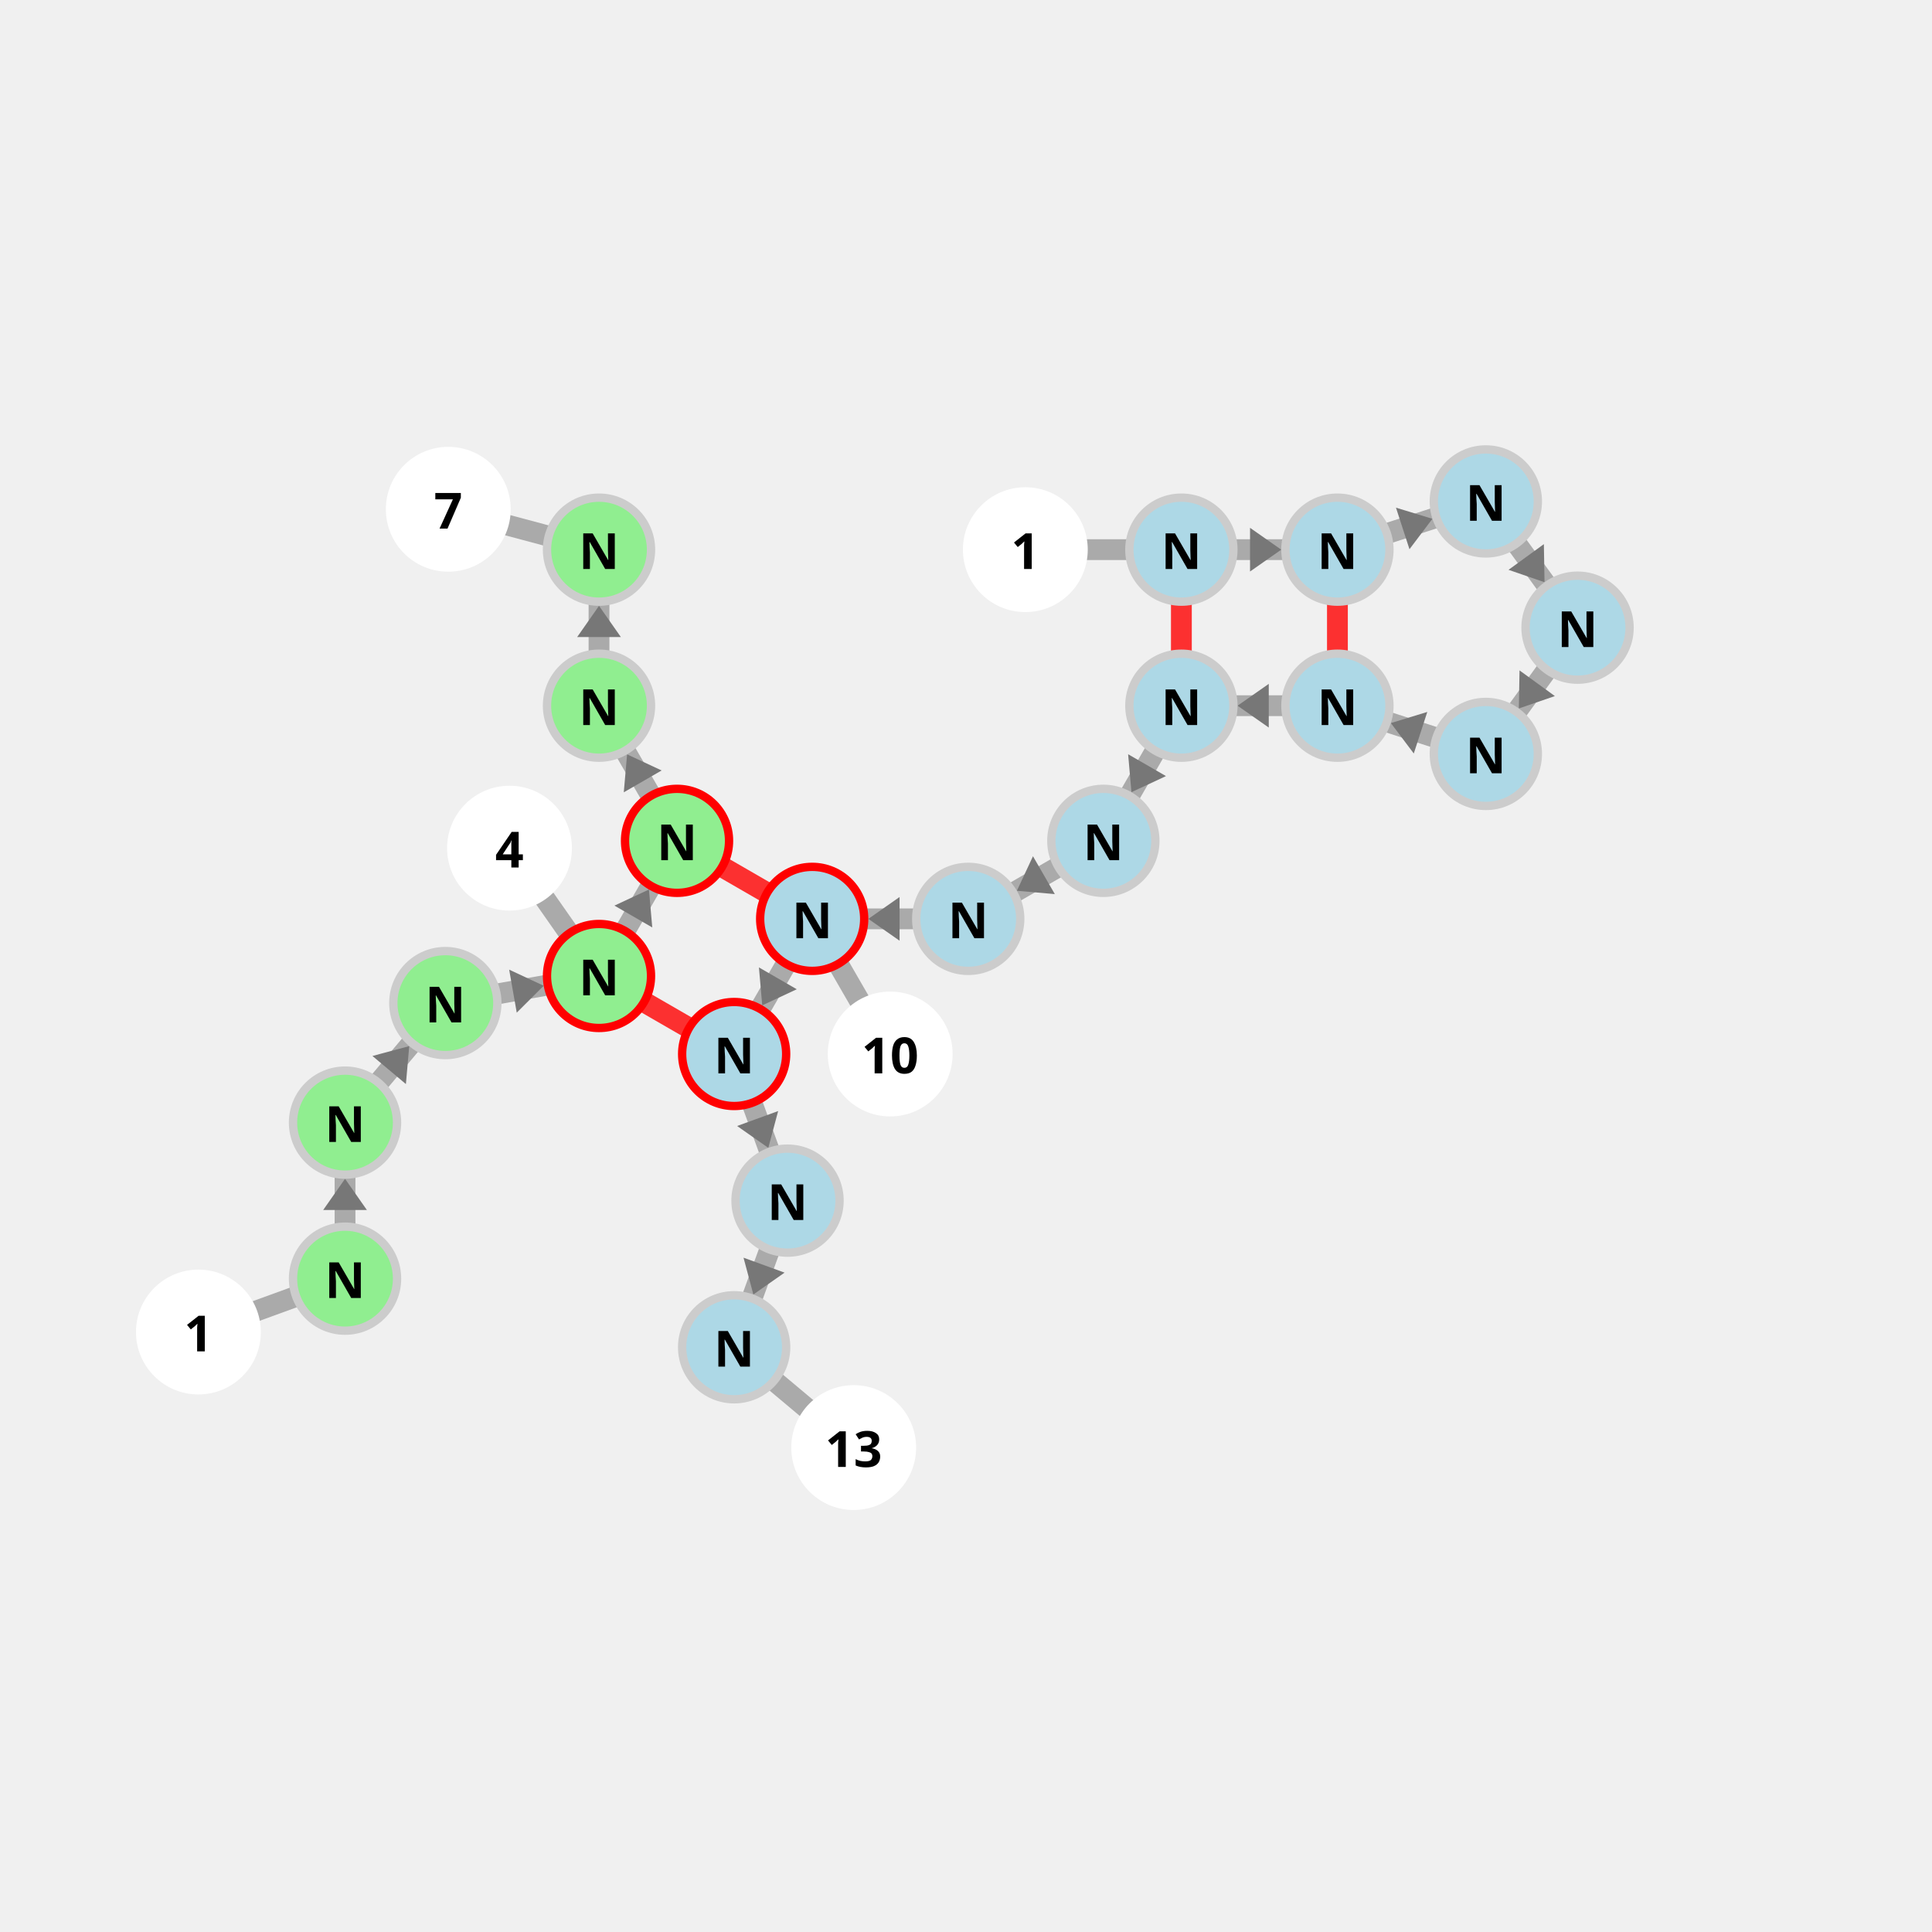
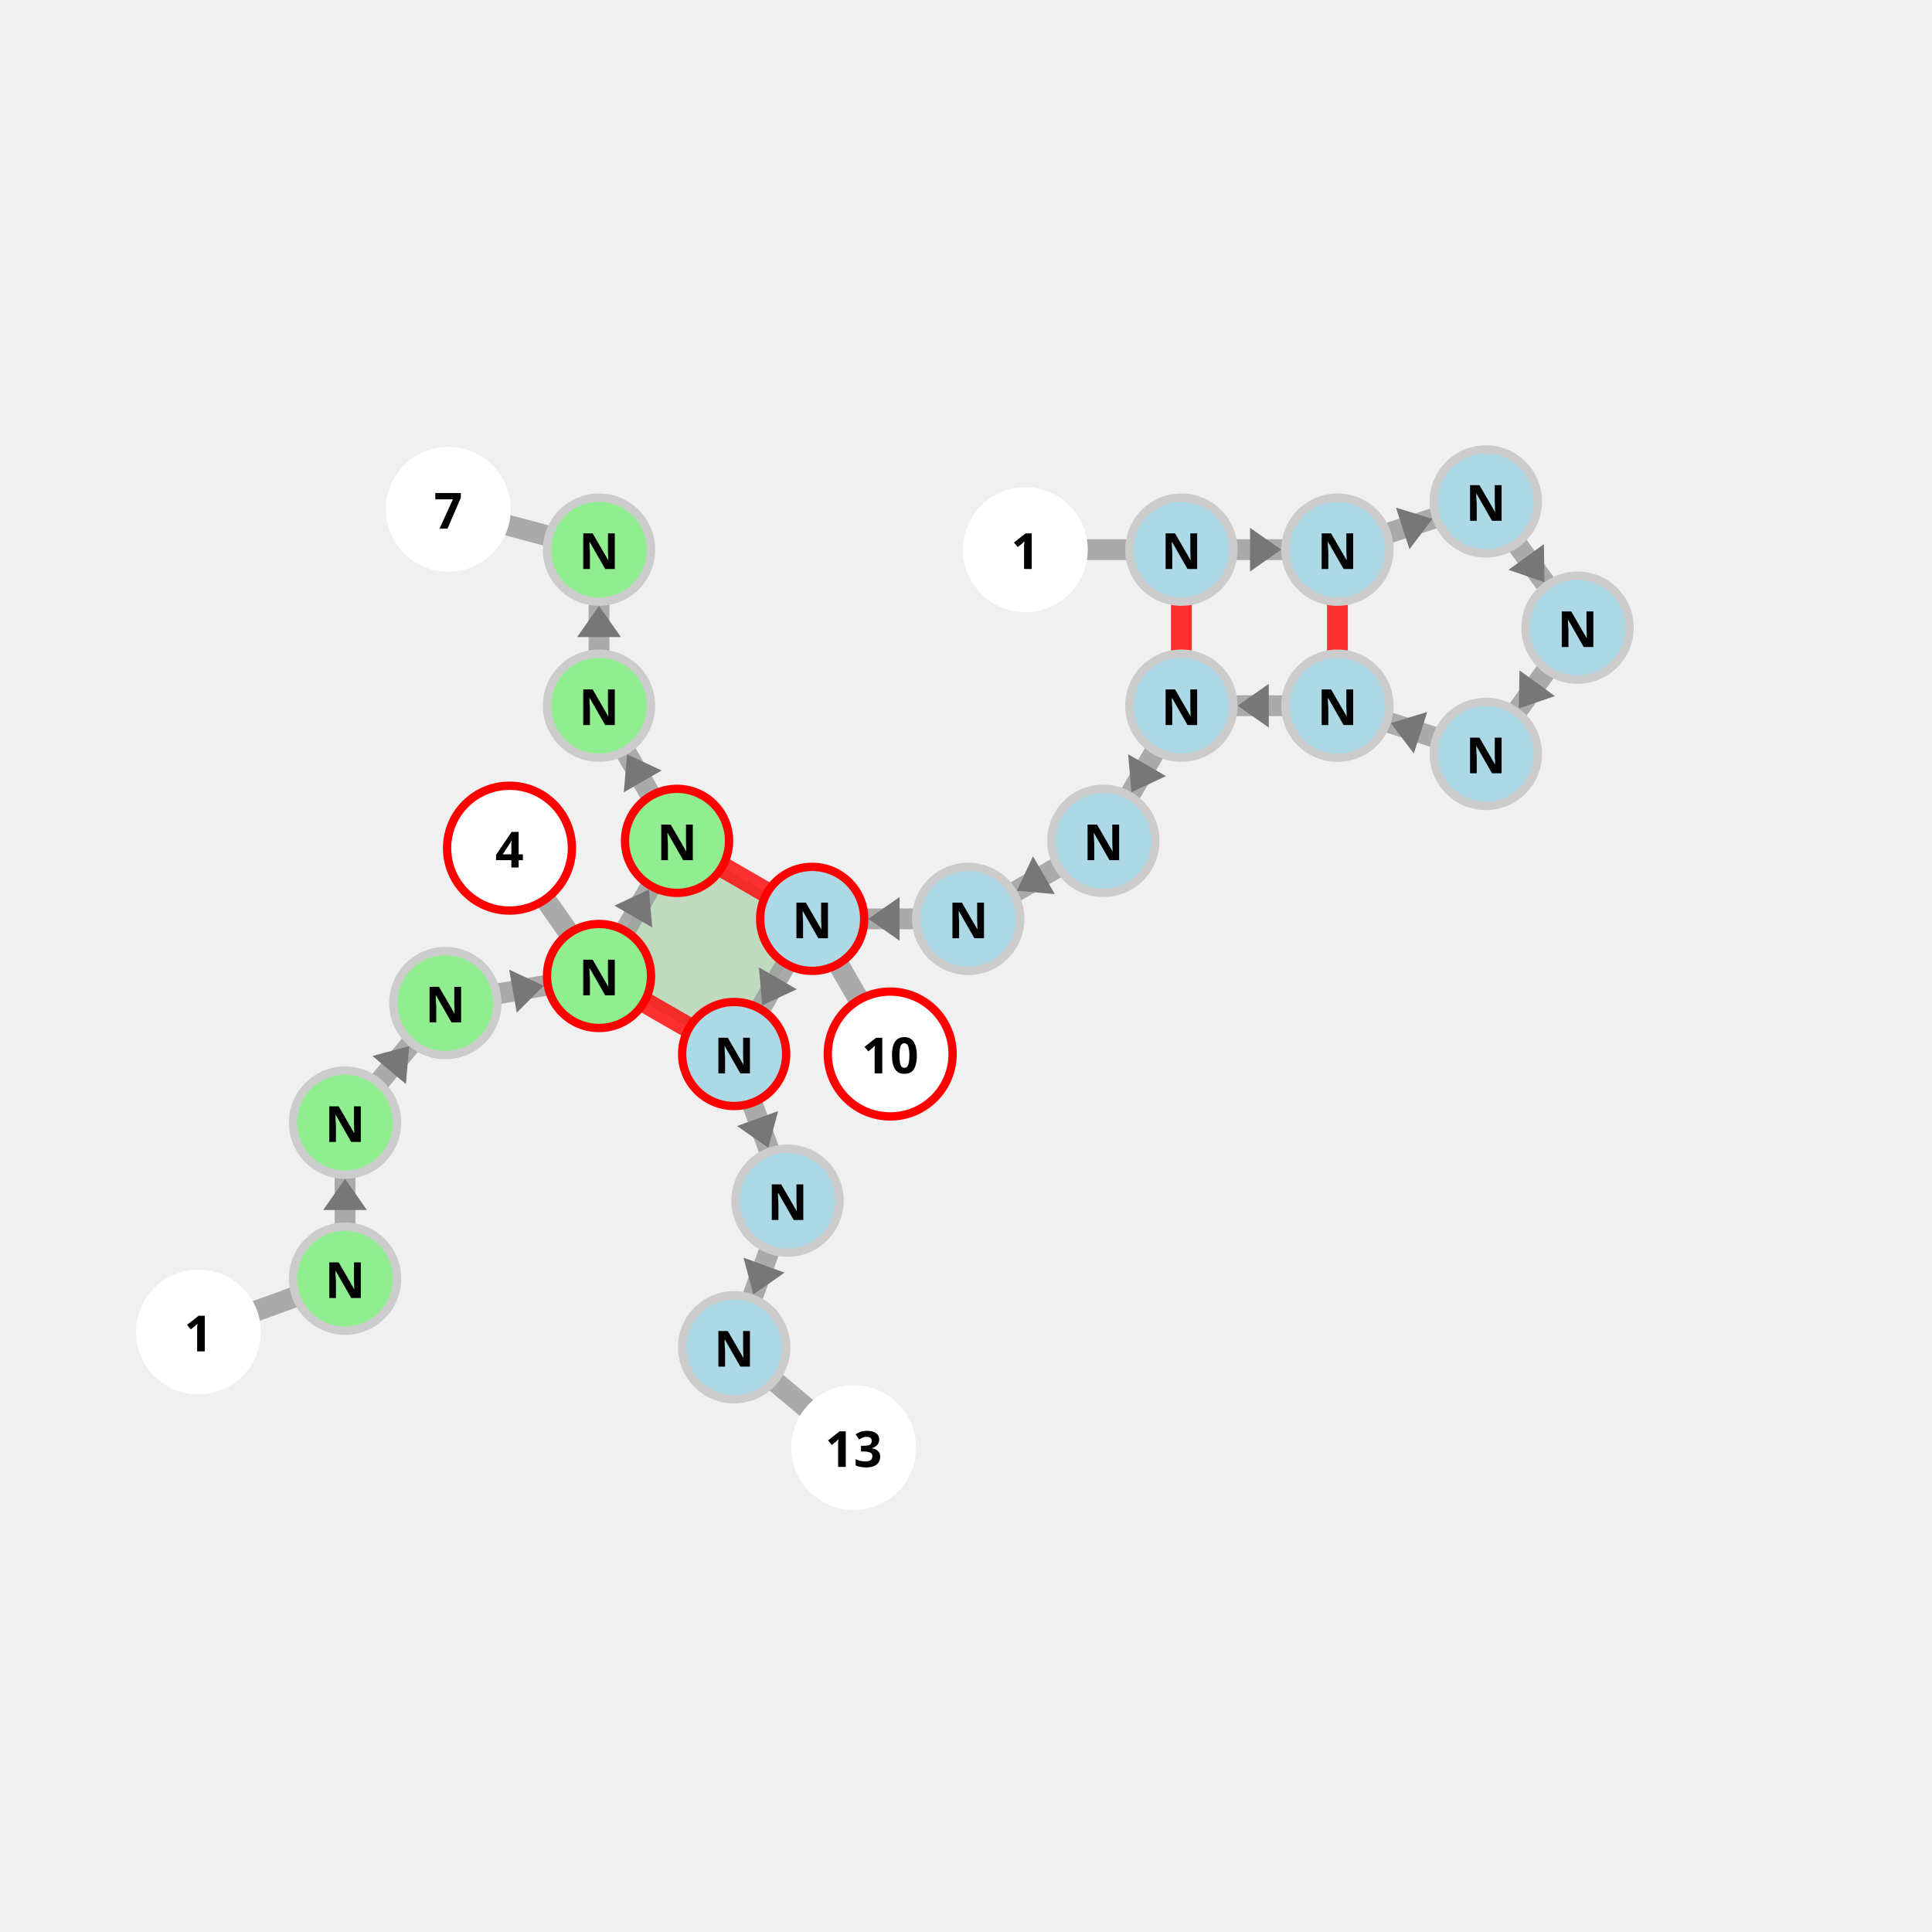
<svg xmlns="http://www.w3.org/2000/svg" viewBox="0 0 300 300">
  <style type="text/css">
 circle.fornac-node, polygon.fornac-node {
  stroke: #ccc;
  stroke-width: 0.8;
  opacity: 1;
  fill: white;
}

path.fornac-directionArrow {
  fill: #777;
  stroke: none;
  stroke-width: 0.8px;
}

g.fornac-plot {
    /* outline: 1px solid red; */
}

circle.fornac-node[base_type="a"] {
  fill: #dbdb8d;
}

circle.fornac-node[base_type="c"] {
  fill: #98df8a;
}

circle.fornac-node[base_type="g"] {
  fill: #ff9896;
}

circle.fornac-node[base_type="u"], circle.fornac-node[base_type="t"] {
  fill: #aec7e8;
}

.fornac-node &gt; text {
     pointer-events: none;
 }

circle.fornac-node[node_type="label"] {
    stroke: transparent;
    stroke-width: 0;
    fill: white;
    display: inline;
}

circle.fornac-node[node_type="protein"] {
    fill: gray;
    fill-opacity: 0.5;
    stroke-width: 4;
}

.fornac-selectedNode &gt; circle.fornac-node {
    stroke: red;
}

text.fornac-nodeLabel {
    font-weight: bold;
    font-family: Tahoma, Geneva, sans-serif;
    font-size: 0.4em;
    color: rgb(100,100,100);
    text-anchor: middle;
    alignment-baseline: middle;
    dominant-baseline: central;
    pointer-events: none;
    -webkit-touch-callout: none;
    -webkit-user-select: none;
    -khtml-user-select: none;
    -moz-user-select: none;
    -ms-user-select: none;
    user-select: none;
}

line.fornac-link {
  stroke: #999;
  stroke-opacity: 0.8;
  stroke-width: 2;
}

line.fornac-link[link_type="pseudoknot"] {
    stroke: red;
}

line.fornac-link[link_type="basepair"] {
  stroke: red;
}

line.fornac-link[link_type="intermolecule"] {
  stroke: blue;
}

line.fornac-link[link_type="chain_chain"] {
  stroke-dasharray: 3,3;
}

line.fornac-link[link_type="fake"] {
  stroke: green;
}

text.fornac-plotLabel {
    font-family: Tahoma, Geneva, sans-serif;
    font-weight: bolder;
    font-size: 1.2em;
    fill: rgba(200, 200, 200, 0.5);
    text-anchor: middle;
    alignment-baseline: central;
}

.fornac-transparent {
    fill: transparent;
    stroke-width: 0;
    stroke-opacity: 0;
    opacity: 0;
    visibility: hidden;
    pointer-events: none;
}

.fornac-dragLine {
  stroke: #999;
  stroke-width: 2;
  pointer-events: none;
}

.fornac-mouseEventHelper &gt; .extent {
  fill-opacity: .1;
  stroke: #fff;
  shape-rendering: crispEdges;
}

.d3-context-menu {
	position: absolute;
	display: none;
	background-color: #f2f2f2;
	border-radius: 4px;

	font-family: Arial, sans-serif;
	font-size: 14px;
	min-width: 150px;
	border: 1px solid #d4d4d4;

	z-index:1200;
}

.d3-context-menu ul {
	list-style-type: none;
	margin: 4px 0px;
	padding: 0px;
	cursor: default;
}

.d3-context-menu ul li {
	padding: 4px 16px;

	-webkit-touch-callout: none; /* iOS Safari */
	-webkit-user-select: none;   /* Chrome/Safari/Opera */
	-khtml-user-select: none;    /* Konqueror */
	-moz-user-select: none;      /* Firefox */
	-ms-user-select: none;       /* Internet Explorer/Edge */
	user-select: none;
}

.d3-context-menu ul li:hover {
	background-color: #4677f8;
	color: #fefefe;
}

.d3-context-menu-selected {
	background-color: #4677f8;
	color: #fefefe;
}

/*
	Header
*/

.d3-context-menu ul li.is-header
.d3-context-menu ul li.is-header:hover {
	background-color: #f2f2f2;
	color: #444;
	font-weight: bold;
	font-style: italic;
}

/*
	Disabled
*/

.d3-context-menu ul li.is-disabled
.d3-context-menu ul li.is-disabled:hover {
	background-color: #f2f2f2;
	color: #888;
	cursor: not-allowed;
}

/*
	Divider
*/

.d3-context-menu ul li.is-divider {
	padding: 0px 0px;
}

.d3-context-menu ul li.is-divider:hover {
	background-color: #f2f2f2;
}

.d3-context-menu ul hr {
	border: 0;
    height: 0;
    border-top: 1px solid rgba(0, 0, 0, 0.1);
    border-bottom: 1px solid rgba(255, 255, 255, 0.3);
}

/*# sourceMappingURL=fornac.css.map*/ 
</style>
  <g class="fornac-plot" transform="translate(21.90713,-76.18627)scale(1.615371,1.615371)">
+     <polyline points="64.51,135.49 57.01,148.481 44.019,140.981 51.519,127.99 " style="fill:green;opacity:0.2" />
    <g class="fornac-links">
      <line class="link fornac-link" x1="100" y1="100" x2="100" y2="115" link_type="basepair" pointer-events="all" />
      <line class="link fornac-link" x1="115" y1="100" x2="115" y2="115" link_type="basepair" pointer-events="all" />
      <line class="link fornac-link" x1="100" y1="100" x2="115" y2="100" link_type="backbone" pointer-events="all" />
      <line class="link fornac-link" x1="115" y1="100" x2="129.266" y2="95.365" link_type="backbone" pointer-events="all" />
      <line class="link fornac-link" x1="129.266" y1="95.365" x2="138.083" y2="107.5" link_type="backbone" pointer-events="all" />
      <line class="link fornac-link" x1="138.083" y1="107.5" x2="129.266" y2="119.635" link_type="backbone" pointer-events="all" />
      <line class="link fornac-link" x1="129.266" y1="119.635" x2="115" y2="115" link_type="backbone" pointer-events="all" />
      <line class="link fornac-link" x1="115" y1="115" x2="100" y2="115" link_type="backbone" pointer-events="all" />
      <line class="link fornac-link" x1="100" y1="115" x2="92.5" y2="127.99" link_type="backbone" pointer-events="all" />
      <line class="link fornac-link" x1="92.5" y1="127.99" x2="79.51" y2="135.49" link_type="backbone" pointer-events="all" />
      <line class="link fornac-link" x1="64.51" y1="135.49" x2="51.519" y2="127.99" link_type="basepair" pointer-events="all" />
      <line class="link fornac-link" x1="79.51" y1="135.49" x2="64.51" y2="135.49" link_type="backbone" pointer-events="all" />
      <line class="link fornac-link" x1="57.01" y1="148.481" x2="44.019" y2="140.981" link_type="basepair" pointer-events="all" />
      <line class="link fornac-link" x1="64.51" y1="135.49" x2="57.01" y2="148.481" link_type="backbone" pointer-events="all" />
      <line class="link fornac-link" x1="57.01" y1="148.481" x2="62.14" y2="162.576" link_type="backbone" pointer-events="all" />
      <line class="link fornac-link" x1="62.14" y1="162.576" x2="57.01" y2="176.672" link_type="backbone" pointer-events="all" />
      <line class="link fornac-link" x1="19.605" y1="170.076" x2="19.605" y2="155.076" link_type="backbone" pointer-events="all" />
      <line class="link fornac-link" x1="19.605" y1="155.076" x2="29.247" y2="143.585" link_type="backbone" pointer-events="all" />
      <line class="link fornac-link" x1="29.247" y1="143.585" x2="44.019" y2="140.981" link_type="backbone" pointer-events="all" />
      <line class="link fornac-link" x1="44.019" y1="140.981" x2="51.519" y2="127.99" link_type="backbone" pointer-events="all" />
      <line class="link fornac-link" x1="51.519" y1="127.99" x2="44.019" y2="115" link_type="backbone" pointer-events="all" />
      <line class="link fornac-link" x1="44.019" y1="115" x2="44.019" y2="100" link_type="backbone" pointer-events="all" />
      <line class="link fornac-link" x1="100" y1="100" x2="85" y2="100" link_type="label_link" pointer-events="all" />
      <line class="link fornac-link" x1="115" y1="100" x2="112.653" y2="85.185" link_type="label_link" pointer-events="all" style="display:none" />
      <line class="link fornac-link" x1="129.266" y1="95.365" x2="133.901" y2="81.099" link_type="label_link" pointer-events="all" style="display:none" />
      <line class="link fornac-link" x1="138.083" y1="107.5" x2="153.083" y2="107.5" link_type="label_link" pointer-events="all" style="display:none" />
      <line class="link fornac-link" x1="129.266" y1="119.635" x2="133.901" y2="133.901" link_type="label_link" pointer-events="all" style="display:none" />
      <line class="link fornac-link" x1="115" y1="115" x2="112.653" y2="129.815" link_type="label_link" pointer-events="all" style="display:none" />
      <line class="link fornac-link" x1="100" y1="115" x2="107.5" y2="127.99" link_type="label_link" pointer-events="all" style="display:none" />
      <line class="link fornac-link" x1="92.5" y1="127.99" x2="103.107" y2="138.597" link_type="label_link" pointer-events="all" style="display:none" />
      <line class="link fornac-link" x1="79.51" y1="135.49" x2="83.392" y2="149.979" link_type="label_link" pointer-events="all" style="display:none" />
      <line class="link fornac-link" x1="64.51" y1="135.49" x2="72.01" y2="148.481" link_type="label_link" pointer-events="all" />
      <line class="link fornac-link" x1="57.01" y1="148.481" x2="71.953" y2="149.788" link_type="label_link" pointer-events="all" style="display:none" />
      <line class="link fornac-link" x1="62.14" y1="162.576" x2="77.14" y2="162.576" link_type="label_link" pointer-events="all" style="display:none" />
      <line class="link fornac-link" x1="57.01" y1="176.672" x2="68.5" y2="186.313" link_type="label_link" pointer-events="all" />
      <line class="link fornac-link" x1="44.019" y1="184.172" x2="46.624" y2="198.944" link_type="label_link" pointer-events="all" style="display:none" />
      <line class="link fornac-link" x1="29.247" y1="181.567" x2="21.747" y2="194.557" link_type="label_link" pointer-events="all" style="display:none" />
      <line class="link fornac-link" x1="19.605" y1="170.076" x2="5.51" y2="175.206" link_type="label_link" pointer-events="all" />
      <line class="link fornac-link" x1="19.605" y1="155.076" x2="5.51" y2="149.946" link_type="label_link" pointer-events="all" style="display:none" />
      <line class="link fornac-link" x1="29.247" y1="143.585" x2="21.747" y2="130.595" link_type="label_link" pointer-events="all" style="display:none" />
      <line class="link fornac-link" x1="44.019" y1="140.981" x2="35.416" y2="128.693" link_type="label_link" pointer-events="all" />
      <line class="link fornac-link" x1="51.519" y1="127.99" x2="36.519" y2="127.99" link_type="label_link" pointer-events="all" style="display:none" />
      <line class="link fornac-link" x1="44.019" y1="115" x2="29.53" y2="118.882" link_type="label_link" pointer-events="all" style="display:none" />
      <line class="link fornac-link" x1="44.019" y1="100" x2="29.53" y2="96.118" link_type="label_link" pointer-events="all" />
    </g>
    <g class="fornac-nodes">
      <g class="gnode" struct_name="empty" transform="translate(100,100)" num="n1" rnum="n22">
        <path class="fornac-directionArrow" node_num="1" />
        <circle class="fornac-node" node_type="nucleotide" node_num="1" r="5" style="fill: lightblue;" />
        <text class="fornac-nodeLabel" label_type="nucleotide">N</text>
      </g>
      <g class="gnode" struct_name="empty" transform="translate(115,100)" num="n2" rnum="n21">
        <path class="fornac-directionArrow" node_num="2" d="M-8.4,-2.1L-5.4,0L-8.4,2.1" />
        <circle class="fornac-node" node_type="nucleotide" node_num="2" r="5" style="fill: lightblue;" />
        <text class="fornac-nodeLabel" label_type="nucleotide">N</text>
      </g>
      <g class="gnode" struct_name="empty" transform="translate(129.2658,95.36475)" num="n3" rnum="n20">
        <path class="fornac-directionArrow" node_num="3" d="M-8.638,0.599L-5.136,1.669L-7.34,4.593" />
        <circle class="fornac-node" node_type="nucleotide" node_num="3" r="5" style="fill: lightblue;" />
        <text class="fornac-nodeLabel" label_type="nucleotide">N</text>
      </g>
      <g class="gnode" struct_name="empty" transform="translate(138.0826,107.5)" num="n4" rnum="n19">
        <path class="fornac-directionArrow" node_num="4" d="M-3.238,-8.03L-3.174,-4.369L-6.636,-5.561" />
        <circle class="fornac-node" node_type="nucleotide" node_num="4" r="5" style="fill: lightblue;" />
        <text class="fornac-nodeLabel" label_type="nucleotide">N</text>
      </g>
      <g class="gnode" struct_name="empty" transform="translate(129.2658,119.6353)" num="n5" rnum="n18">
        <path class="fornac-directionArrow" node_num="5" d="M6.636,-5.561L3.174,-4.369L3.238,-8.03" />
        <circle class="fornac-node" node_type="nucleotide" node_num="5" r="5" style="fill: lightblue;" />
        <text class="fornac-nodeLabel" label_type="nucleotide">N</text>
      </g>
      <g class="gnode" struct_name="empty" transform="translate(115,115)" num="n6" rnum="n17">
        <path class="fornac-directionArrow" node_num="6" d="M7.34,4.593L5.136,1.669L8.638,0.599" />
        <circle class="fornac-node" node_type="nucleotide" node_num="6" r="5" style="fill: lightblue;" />
        <text class="fornac-nodeLabel" label_type="nucleotide">N</text>
      </g>
      <g class="gnode" struct_name="empty" transform="translate(100,115)" num="n7" rnum="n16">
        <path class="fornac-directionArrow" node_num="7" d="M8.4,2.1L5.4,0L8.4,-2.1" />
        <circle class="fornac-node" node_type="nucleotide" node_num="7" r="5" style="fill: lightblue;" />
        <text class="fornac-nodeLabel" label_type="nucleotide">N</text>
      </g>
      <g class="gnode" struct_name="empty" transform="translate(92.5,127.9904)" num="n8" rnum="n15">
        <path class="fornac-directionArrow" node_num="8" d="M6.019,-6.225L2.7,-4.677L2.381,-8.325" />
        <circle class="fornac-node" node_type="nucleotide" node_num="8" r="5" style="fill: lightblue;" />
        <text class="fornac-nodeLabel" label_type="nucleotide">N</text>
      </g>
      <g class="gnode" struct_name="empty" transform="translate(79.50962,135.4904)" num="n9" rnum="n14">
        <path class="fornac-directionArrow" node_num="9" d="M8.325,-2.381L4.677,-2.7L6.225,-6.019" />
        <circle class="fornac-node" node_type="nucleotide" node_num="9" r="5" style="fill: lightblue;" />
        <text class="fornac-nodeLabel" label_type="nucleotide">N</text>
      </g>
      <g class="gnode" struct_name="empty" transform="translate(64.50962,135.4904)" num="n10" rnum="n13">
        <path class="fornac-directionArrow" node_num="10" d="M8.4,2.1L5.4,-1.0231815394945444e-14L8.4,-2.1" />
        <circle class="fornac-node" node_type="nucleotide" node_num="10" r="5" style="fill: lightblue;stroke: red;" />
        <text class="fornac-nodeLabel" label_type="nucleotide">N</text>
      </g>
      <g class="gnode" struct_name="empty" transform="translate(57.00962,148.4808)" num="n11" rnum="n12">
        <path class="fornac-directionArrow" node_num="11" d="M6.019,-6.225L2.7,-4.677L2.381,-8.325" />
        <circle class="fornac-node" node_type="nucleotide" node_num="11" r="5" style="fill: lightblue;stroke: red;" />
        <text class="fornac-nodeLabel" label_type="nucleotide">N</text>
      </g>
      <g class="gnode" struct_name="empty" transform="translate(62.13992,162.5762)" num="n12" rnum="n11">
        <path class="fornac-directionArrow" node_num="12" d="M-0.9,-8.612L-1.847,-5.074L-4.846,-7.175" />
        <circle class="fornac-node" node_type="nucleotide" node_num="12" r="5" style="fill: lightblue;" />
        <text class="fornac-nodeLabel" label_type="nucleotide">N</text>
      </g>
      <g class="gnode" struct_name="empty" transform="translate(57.00962,176.6715)" num="n13" rnum="n10">
        <path class="fornac-directionArrow" node_num="13" d="M4.846,-7.175L1.847,-5.074L0.9,-8.612" />
        <circle class="fornac-node" node_type="nucleotide" node_num="13" r="5" style="fill: lightblue;" />
        <text class="fornac-nodeLabel" label_type="nucleotide">N</text>
      </g>
      <g class="gnode" struct_name="empty" transform="translate(44.01924,184.1715)" num="n14" rnum="n9">
        <text class="fornac-nodeLabel" label_type="middle" />
      </g>
      <g class="gnode" struct_name="empty" transform="translate(29.24712,181.5668)" num="n15" rnum="n8">
        <text class="fornac-nodeLabel" label_type="middle" />
      </g>
      <g class="gnode" struct_name="empty" transform="translate(19.60531,170.0762)" num="n16" rnum="n7">
        <path class="fornac-directionArrow" node_num="16" />
        <circle class="fornac-node" node_type="nucleotide" node_num="16" r="5" style="fill: lightgreen;" />
        <text class="fornac-nodeLabel" label_type="nucleotide">N</text>
      </g>
      <g class="gnode" struct_name="empty" transform="translate(19.60531,155.0762)" num="n17" rnum="n6">
        <path class="fornac-directionArrow" node_num="17" d="M-2.1,8.4L6.394884621840902e-15,5.4L2.1,8.4" />
        <circle class="fornac-node" node_type="nucleotide" node_num="17" r="5" style="fill: lightgreen;" />
        <text class="fornac-nodeLabel" label_type="nucleotide">N</text>
      </g>
      <g class="gnode" struct_name="empty" transform="translate(29.24712,143.5855)" num="n18" rnum="n5">
        <path class="fornac-directionArrow" node_num="18" d="M-7.008,5.085L-3.471,4.137L-3.791,7.785" />
        <circle class="fornac-node" node_type="nucleotide" node_num="18" r="5" style="fill: lightgreen;" />
        <text class="fornac-nodeLabel" label_type="nucleotide">N</text>
      </g>
      <g class="gnode" struct_name="empty" transform="translate(44.01924,140.9808)" num="n19" rnum="n4">
        <path class="fornac-directionArrow" node_num="19" d="M-8.637,-0.609L-5.318,0.938L-7.908,3.527" />
        <circle class="fornac-node" node_type="nucleotide" node_num="19" r="5" style="fill: lightgreen;stroke: red;" />
        <text class="fornac-nodeLabel" label_type="nucleotide">N</text>
      </g>
      <g class="gnode" struct_name="empty" transform="translate(51.51924,127.9904)" num="n20" rnum="n3">
        <path class="fornac-directionArrow" node_num="20" d="M-6.019,6.225L-2.7,4.677L-2.381,8.325" />
        <circle class="fornac-node" node_type="nucleotide" node_num="20" r="5" style="fill: lightgreen;stroke: red;" />
        <text class="fornac-nodeLabel" label_type="nucleotide">N</text>
      </g>
      <g class="gnode" struct_name="empty" transform="translate(44.01924,115)" num="n21" rnum="n2">
        <path class="fornac-directionArrow" node_num="21" d="M2.381,8.325L2.7,4.677L6.019,6.225" />
        <circle class="fornac-node" node_type="nucleotide" node_num="21" r="5" style="fill: lightgreen;" />
        <text class="fornac-nodeLabel" label_type="nucleotide">N</text>
      </g>
      <g class="gnode" struct_name="empty" transform="translate(44.01924,100)" num="n22" rnum="n1">
        <path class="fornac-directionArrow" node_num="22" d="M-2.1,8.4L1.0231815394945444e-14,5.4L2.1,8.4" />
        <circle class="fornac-node" node_type="nucleotide" node_num="22" r="5" style="fill: lightgreen;" />
        <text class="fornac-nodeLabel" label_type="nucleotide">N</text>
      </g>
      <g class="gnode" struct_name="empty" transform="translate(85,100)" num="n-1" rnum="n24">
        <circle class="fornac-node" r="6" node_type="label" node_num="-1" />
        <text class="fornac-nodeLabel" label_type="label">1</text>
      </g>
      <g class="gnode" struct_name="empty" transform="translate(112.6535,85.18467)" num="n-1" rnum="n24" style="display:none">
        <circle class="fornac-node" r="6" node_type="label" node_num="-1" />
        <text class="fornac-nodeLabel" label_type="label">0</text>
      </g>
      <g class="gnode" struct_name="empty" transform="translate(133.9011,81.0989)" num="n-1" rnum="n24" style="display:none">
        <circle class="fornac-node" r="6" node_type="label" node_num="-1" />
        <text class="fornac-nodeLabel" label_type="label">0</text>
      </g>
      <g class="gnode" struct_name="empty" transform="translate(153.0826,107.5)" num="n-1" rnum="n24" style="display:none">
        <circle class="fornac-node" r="6" node_type="label" node_num="-1" />
        <text class="fornac-nodeLabel" label_type="label">0</text>
      </g>
      <g class="gnode" struct_name="empty" transform="translate(133.9011,133.9011)" num="n-1" rnum="n24" style="display:none">
        <circle class="fornac-node" r="6" node_type="label" node_num="-1" />
        <text class="fornac-nodeLabel" label_type="label">0</text>
      </g>
      <g class="gnode" struct_name="empty" transform="translate(112.6535,129.8153)" num="n-1" rnum="n24" style="display:none">
        <circle class="fornac-node" r="6" node_type="label" node_num="-1" />
        <text class="fornac-nodeLabel" label_type="label">0</text>
      </g>
      <g class="gnode" struct_name="empty" transform="translate(107.5,127.9904)" num="n-1" rnum="n24" style="display:none">
        <circle class="fornac-node" r="6" node_type="label" node_num="-1" />
        <text class="fornac-nodeLabel" label_type="label">0</text>
      </g>
      <g class="gnode" struct_name="empty" transform="translate(103.1066,138.597)" num="n-1" rnum="n24" style="display:none">
        <circle class="fornac-node" r="6" node_type="label" node_num="-1" />
        <text class="fornac-nodeLabel" label_type="label">0</text>
      </g>
      <g class="gnode" struct_name="empty" transform="translate(83.3919,149.9793)" num="n-1" rnum="n24" style="display:none">
        <circle class="fornac-node" r="6" node_type="label" node_num="-1" />
        <text class="fornac-nodeLabel" label_type="label">0</text>
      </g>
      <g class="gnode" struct_name="empty" transform="translate(72.00962,148.4808)" num="n-1" rnum="n24">
-         <circle class="fornac-node" r="6" node_type="label" node_num="-1" />
+         <circle class="fornac-node" r="6" node_type="label" node_num="-1" style="stroke: red;stroke-width: 0.8;" />
        <text class="fornac-nodeLabel" label_type="label">10</text>
      </g>
      <g class="gnode" struct_name="empty" transform="translate(71.95254,149.7881)" num="n-1" rnum="n24" style="display:none">
-         <circle class="fornac-node" r="6" node_type="label" node_num="-1" />
+         <circle class="fornac-node" r="6" node_type="label" node_num="-1" style="stroke: red;stroke-width: 0.8;" />
        <text class="fornac-nodeLabel" label_type="label">0</text>
      </g>
      <g class="gnode" struct_name="empty" transform="translate(77.13992,162.5762)" num="n-1" rnum="n24" style="display:none">
        <circle class="fornac-node" r="6" node_type="label" node_num="-1" />
        <text class="fornac-nodeLabel" label_type="label">0</text>
      </g>
      <g class="gnode" struct_name="empty" transform="translate(68.50029,186.3134)" num="n-1" rnum="n24">
        <circle class="fornac-node" r="6" node_type="label" node_num="-1" />
        <text class="fornac-nodeLabel" label_type="label">13</text>
      </g>
      <g class="gnode" struct_name="empty" transform="translate(46.62396,198.9437)" num="n-1" rnum="n24" style="display:none">
        <circle class="fornac-node" r="6" node_type="label" node_num="-1" />
        <text class="fornac-nodeLabel" label_type="label">0</text>
      </g>
      <g class="gnode" struct_name="empty" transform="translate(21.74712,194.5572)" num="n-1" rnum="n24" style="display:none">
        <circle class="fornac-node" r="6" node_type="label" node_num="-1" />
        <text class="fornac-nodeLabel" label_type="label">0</text>
      </g>
      <g class="gnode" struct_name="empty" transform="translate(5.509918,175.2065)" num="n-1" rnum="n24">
        <circle class="fornac-node" r="6" node_type="label" node_num="-1" />
        <text class="fornac-nodeLabel" label_type="label">1</text>
      </g>
      <g class="gnode" struct_name="empty" transform="translate(5.509918,149.9458)" num="n-1" rnum="n24" style="display:none">
        <circle class="fornac-node" r="6" node_type="label" node_num="-1" />
        <text class="fornac-nodeLabel" label_type="label">0</text>
      </g>
      <g class="gnode" struct_name="empty" transform="translate(21.74712,130.5951)" num="n-1" rnum="n24" style="display:none">
        <circle class="fornac-node" r="6" node_type="label" node_num="-1" />
        <text class="fornac-nodeLabel" label_type="label">0</text>
      </g>
      <g class="gnode" struct_name="empty" transform="translate(35.41559,128.6935)" num="n-1" rnum="n24">
-         <circle class="fornac-node" r="6" node_type="label" node_num="-1" />
+         <circle class="fornac-node" r="6" node_type="label" node_num="-1" style="stroke: red;stroke-width: 0.8;" />
        <text class="fornac-nodeLabel" label_type="label">4</text>
      </g>
      <g class="gnode" struct_name="empty" transform="translate(36.51924,127.9904)" num="n-1" rnum="n24" style="display:none">
-         <circle class="fornac-node" r="6" node_type="label" node_num="-1" />
+         <circle class="fornac-node" r="6" node_type="label" node_num="-1" style="stroke: red;stroke-width: 0.8;" />
        <text class="fornac-nodeLabel" label_type="label">0</text>
      </g>
      <g class="gnode" struct_name="empty" transform="translate(29.53035,118.8823)" num="n-1" rnum="n24" style="display:none">
        <circle class="fornac-node" r="6" node_type="label" node_num="-1" />
        <text class="fornac-nodeLabel" label_type="label">0</text>
      </g>
      <g class="gnode" struct_name="empty" transform="translate(29.53035,96.11771)" num="n-1" rnum="n24">
        <circle class="fornac-node" r="6" node_type="label" node_num="-1" />
        <text class="fornac-nodeLabel" label_type="label">7</text>
      </g>
      <g class="gnode" transform="translate(107.5,107.5)" num="n-1" rnum="n24">
        <text class="fornac-nodeLabel" label_type="middle" />
      </g>
      <g class="gnode" transform="translate(54.26443,138.2356)" num="n-1" rnum="n24">
        <text class="fornac-nodeLabel" label_type="middle" />
      </g>
      <g class="gnode" transform="translate(44.01924,100)" num="n-3" rnum="n26">
        <text class="fornac-nodeLabel" label_type="middle" />
      </g>
      <g class="gnode" transform="translate(100,100)" num="n-2" rnum="n25">
        <text class="fornac-nodeLabel" label_type="middle" />
      </g>
      <g class="gnode" transform="translate(72.00962,119.6202)" num="n-1" rnum="n24">
        <text class="fornac-nodeLabel" label_type="middle" />
      </g>
      <g class="gnode" transform="translate(40.21139,162.5762)" num="n-1" rnum="n24">
        <text class="fornac-nodeLabel" label_type="middle" />
      </g>
      <g class="gnode" transform="translate(125.3229,107.5)" num="n-1" rnum="n24">
        <text class="fornac-nodeLabel" label_type="middle" />
      </g>
    </g>
  </g>
</svg>
